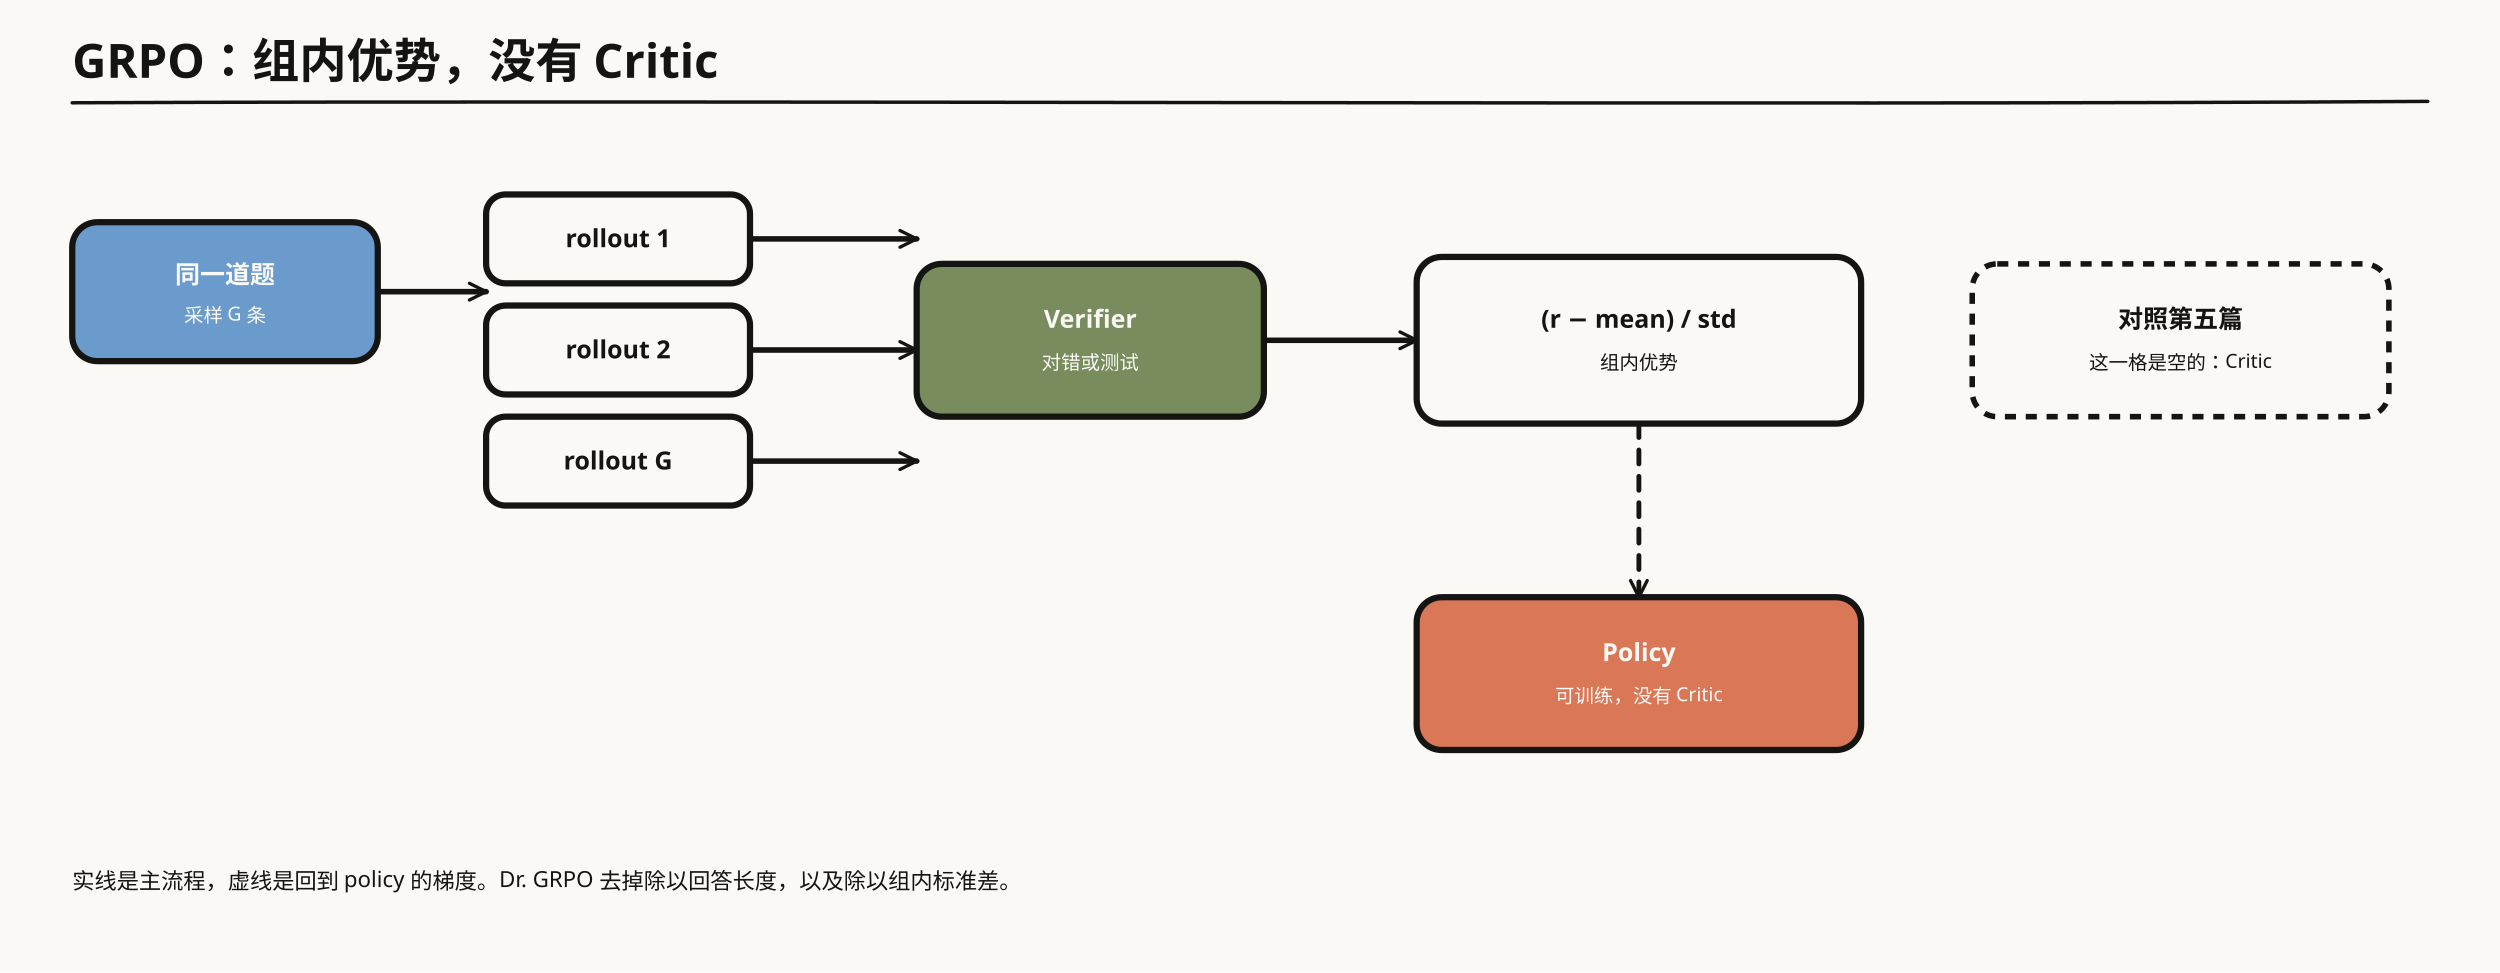
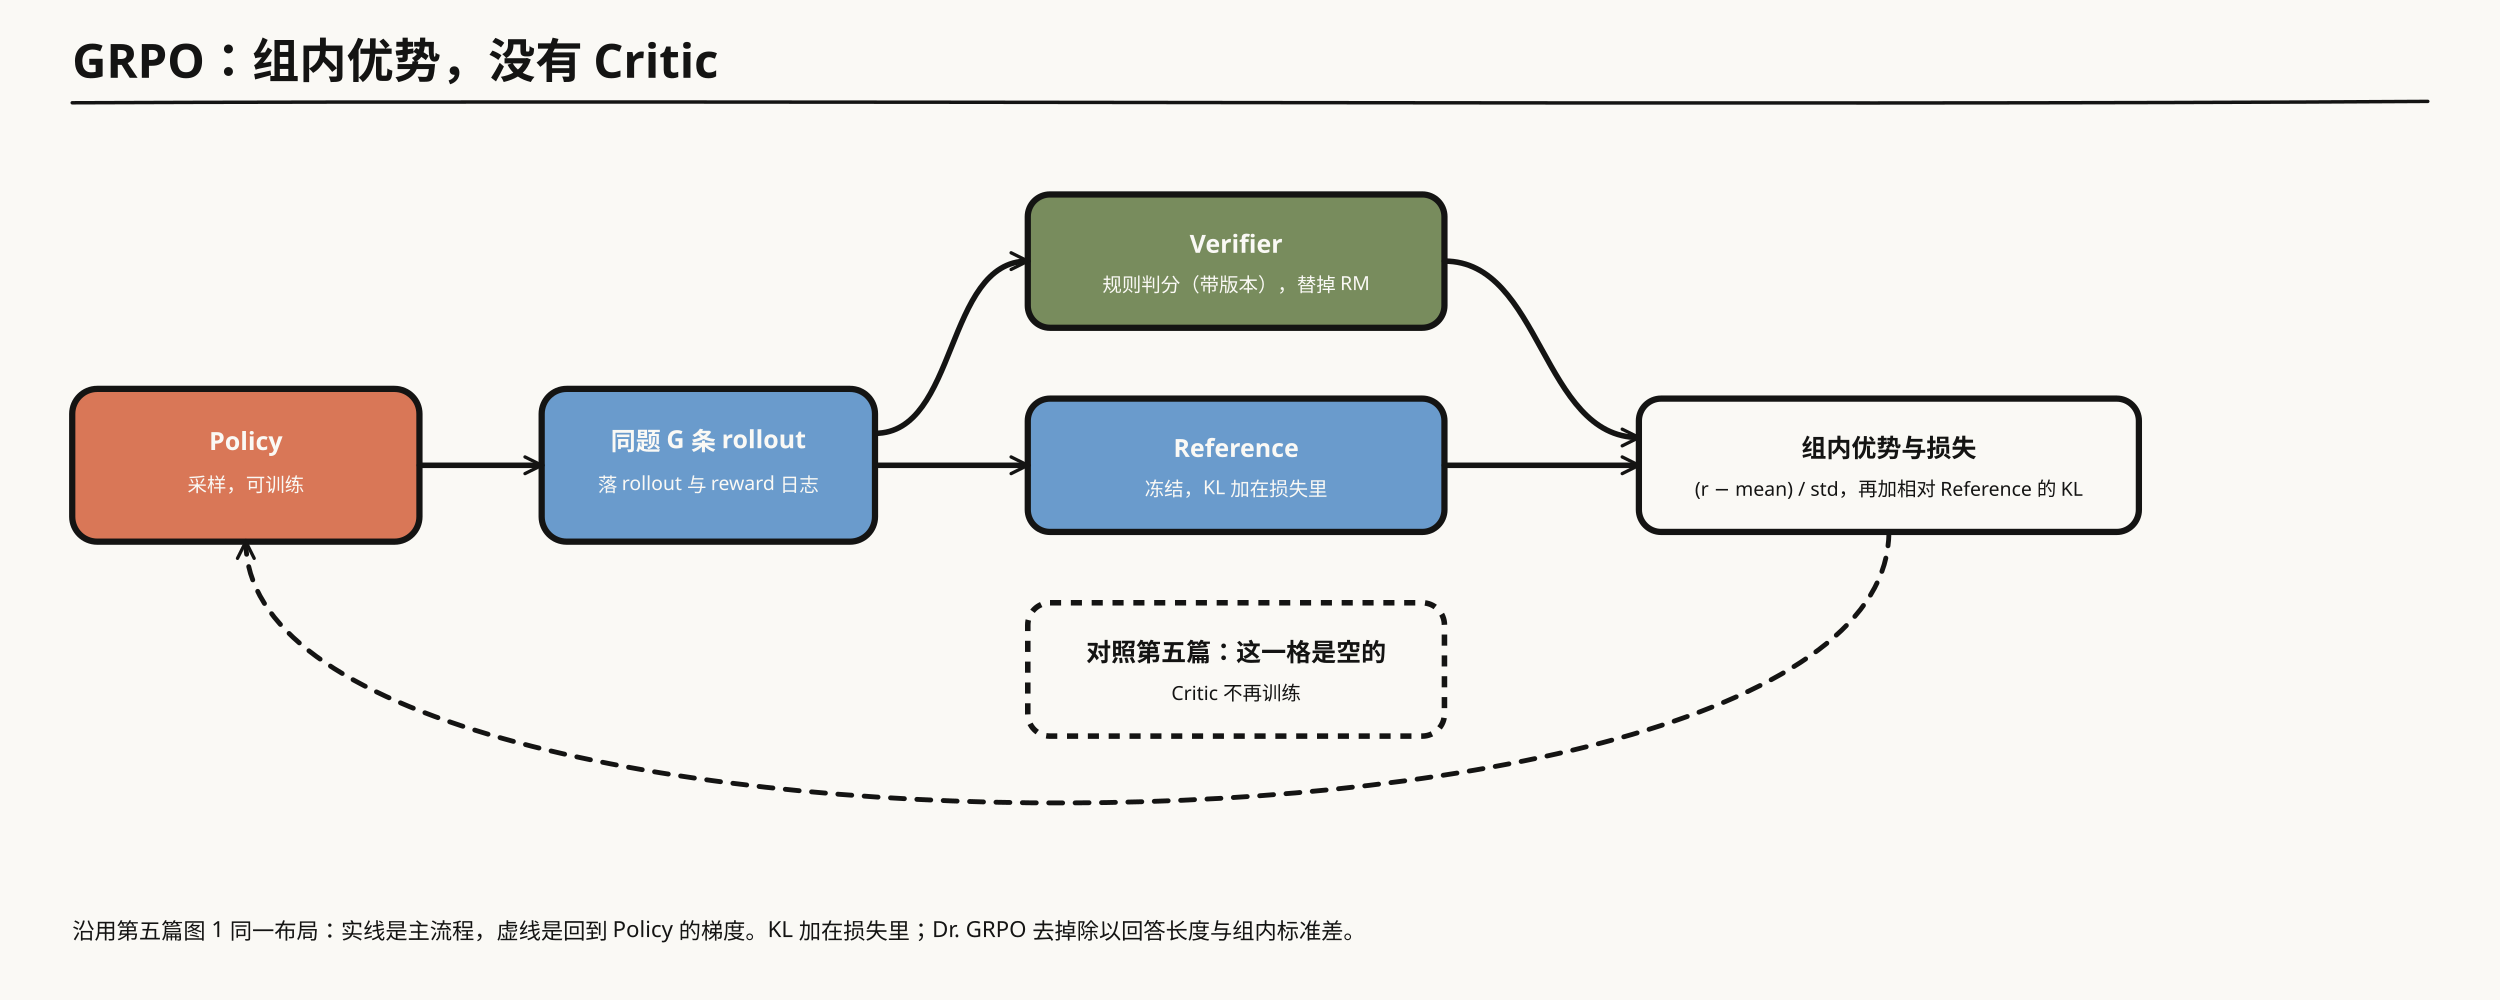
- <svg xmlns="http://www.w3.org/2000/svg" viewBox="0 0 1800 700" role="img" aria-labelledby="title desc">
+ <svg xmlns="http://www.w3.org/2000/svg" viewBox="0 0 1800 720" role="img" aria-labelledby="title desc">
  <defs>
    <style>
      .bg{fill:#FAF9F5}.ink{fill:none;stroke:#141413;stroke-linecap:round;stroke-linejoin:round}
      .ivory{fill:#FAF9F5;stroke:#141413;stroke-width:4.5}
      .orange{fill:#D97757;stroke:#141413;stroke-width:4.5}
      .blue{fill:#6A9BCC;stroke:#141413;stroke-width:4.5}
      .green{fill:#788C5D;stroke:#141413;stroke-width:4.5}
      .dash{fill:#FAF9F5;stroke:#141413;stroke-width:4;stroke-dasharray:8 7}
      .flow{fill:none;stroke:#141413;stroke-width:4;stroke-linecap:round}
      .grad{fill:none;stroke:#141413;stroke-width:3.5;stroke-dasharray:10 9;stroke-linecap:round}
-       .title{font:700 34px Poppins,'Hiragino Sans GB','PingFang SC',sans-serif;fill:#141413}
-       .on{font:600 18px Poppins,'Hiragino Sans GB','PingFang SC',sans-serif;fill:#FAF9F5;text-anchor:middle}
-       .label{font:600 18px Poppins,'Hiragino Sans GB','PingFang SC',sans-serif;fill:#141413;text-anchor:middle}
-       .small{font:500 14px Poppins,'Hiragino Sans GB','PingFang SC',sans-serif;fill:#141413;text-anchor:middle}
-       .sd{font:500 14px Poppins,'Hiragino Sans GB','PingFang SC',sans-serif;fill:#FAF9F5;text-anchor:middle}
-       .note{font:500 16px Poppins,'Hiragino Sans GB','PingFang SC',sans-serif;fill:#141413}
-       .head{font:700 20px Poppins,'Hiragino Sans GB','PingFang SC',sans-serif;fill:#141413}
+       .title{font-family:Poppins,'Hiragino Sans GB','PingFang SC',sans-serif;font-weight:700;font-size:34px;fill:#141413}
+       .on{font-family:Poppins,'Hiragino Sans GB','PingFang SC',sans-serif;font-weight:600;font-size:18px;fill:#FAF9F5;text-anchor:middle}
+       .label{font-family:Poppins,'Hiragino Sans GB','PingFang SC',sans-serif;font-weight:600;font-size:18px;fill:#141413;text-anchor:middle}
+       .small{font-family:Poppins,'Hiragino Sans GB','PingFang SC',sans-serif;font-weight:500;font-size:14px;fill:#141413;text-anchor:middle}
+       .sd{font-family:Poppins,'Hiragino Sans GB','PingFang SC',sans-serif;font-weight:500;font-size:14px;fill:#FAF9F5;text-anchor:middle}
+       .note{font-family:Poppins,'Hiragino Sans GB','PingFang SC',sans-serif;font-weight:500;font-size:16px;fill:#141413}
+       .head{font-family:Poppins,'Hiragino Sans GB','PingFang SC',sans-serif;font-weight:700;font-size:20px;fill:#141413}
    </style>
    <marker id="arrow" markerWidth="16" markerHeight="16" refX="14" refY="8" orient="auto" markerUnits="userSpaceOnUse">
      <path d="M2 2L14 8L2 14" fill="none" stroke="#141413" stroke-width="2.4" stroke-linecap="round" />
    </marker>
  </defs>
-   <rect class="bg" width="1800" height="700" />
+   <rect class="bg" width="1800" height="720" />
  <text class="title" x="52" y="56">GRPO：组内优势，没有 Critic</text>
  <path class="ink" d="M52 74C520 72 1280 76 1748 73" stroke-width="2.5" />
-   <rect class="blue" x="52" y="160" width="220" height="100" rx="18" />
-   <text class="on" x="162" y="204">同一道题</text>
-   <text class="sd" x="162" y="232">采样 G 条</text>
-   <path class="flow" d="M272 210H350" marker-end="url(#arrow)" />
-   <rect class="ivory" x="350" y="140" width="190" height="64" rx="14" />
-   <rect class="ivory" x="350" y="220" width="190" height="64" rx="14" />
-   <rect class="ivory" x="350" y="300" width="190" height="64" rx="14" />
-   <text class="label" x="445" y="178">rollout 1</text>
-   <text class="label" x="445" y="258">rollout 2</text>
-   <text class="label" x="445" y="338">rollout G</text>
-   <path class="flow" d="M540 172H660" marker-end="url(#arrow)" />
-   <path class="flow" d="M540 252H660" marker-end="url(#arrow)" />
-   <path class="flow" d="M540 332H660" marker-end="url(#arrow)" />
-   <rect class="green" x="660" y="190" width="250" height="110" rx="18" />
-   <text class="on" x="785" y="236">Verifier</text>
-   <text class="sd" x="785" y="266">对错或测试</text>
-   <path class="flow" d="M910 245H1020" marker-end="url(#arrow)" />
-   <rect class="ivory" x="1020" y="185" width="320" height="120" rx="18" />
-   <text class="label" x="1180" y="236">(r − mean) / std</text>
-   <text class="small" x="1180" y="266">组内优势</text>
-   <rect class="orange" x="1020" y="430" width="320" height="110" rx="18" />
-   <text class="on" x="1180" y="476">Policy</text>
-   <text class="sd" x="1180" y="506">可训练，没有 Critic</text>
-   <path class="grad" d="M1180 305V430" marker-end="url(#arrow)" />
-   <rect class="dash" x="1420" y="190" width="300" height="110" rx="18" />
-   <text class="label" x="1570" y="236">对照第五篇</text>
-   <text class="small" x="1570" y="266">这一格是空的：Critic</text>
-   <text class="note" x="52" y="640">实线是主流程，虚线是回到 policy 的梯度。Dr. GRPO 去掉除以回答长度，以及除以组内标准差。</text>
+   <rect class="orange" x="52" y="280" width="250" height="110" rx="18" />
+   <text class="on" x="177" y="324">Policy</text>
+   <text class="sd" x="177" y="354">采样，可训练</text>
+   <rect class="blue" x="390" y="280" width="240" height="110" rx="18" />
+   <text class="on" x="510" y="324">同题 G 条 rollout</text>
+   <text class="sd" x="510" y="354">落 rollout 与 reward 日志</text>
+   <path class="flow" d="M302 335H390" marker-end="url(#arrow)" />
+   <rect class="green" x="740" y="140" width="300" height="96" rx="16" />
+   <text class="on" x="890" y="182">Verifier</text>
+   <text class="sd" x="890" y="210">规则判分（带版本），替掉 RM</text>
+   <rect class="blue" x="740" y="287" width="300" height="96" rx="16" />
+   <text class="on" x="890" y="329">Reference</text>
+   <text class="sd" x="890" y="357">冻结，KL 加在损失里</text>
+   <rect class="dash" x="740" y="434" width="300" height="96" rx="16" />
+   <text class="label" x="890" y="476">对照第五篇：这一格是空的</text>
+   <text class="small" x="890" y="504">Critic 不再训练</text>
+   <path class="flow" d="M630 312C690 312 680 188 740 188" marker-end="url(#arrow)" />
+   <path class="flow" d="M630 335H740" marker-end="url(#arrow)" />
+   <rect class="ivory" x="1180" y="287" width="360" height="96" rx="16" />
+   <text class="label" x="1360" y="329">组内优势与损失</text>
+   <text class="small" x="1360" y="357">(r − mean) / std，再加相对 Reference 的 KL</text>
+   <path class="flow" d="M1040 188C1110 188 1110 315 1180 315" marker-end="url(#arrow)" />
+   <path class="flow" d="M1040 335H1180" marker-end="url(#arrow)" />
+   <path class="grad" d="M1360 383C1360 642 177 642 177 390" marker-end="url(#arrow)" />
+   <text class="note" x="52" y="676">沿用第五篇图 1 同一布局：实线是主流程，虚线是回到 Policy 的梯度。KL 加在损失里；Dr. GRPO 去掉除以回答长度与组内标准差。</text>
</svg>
